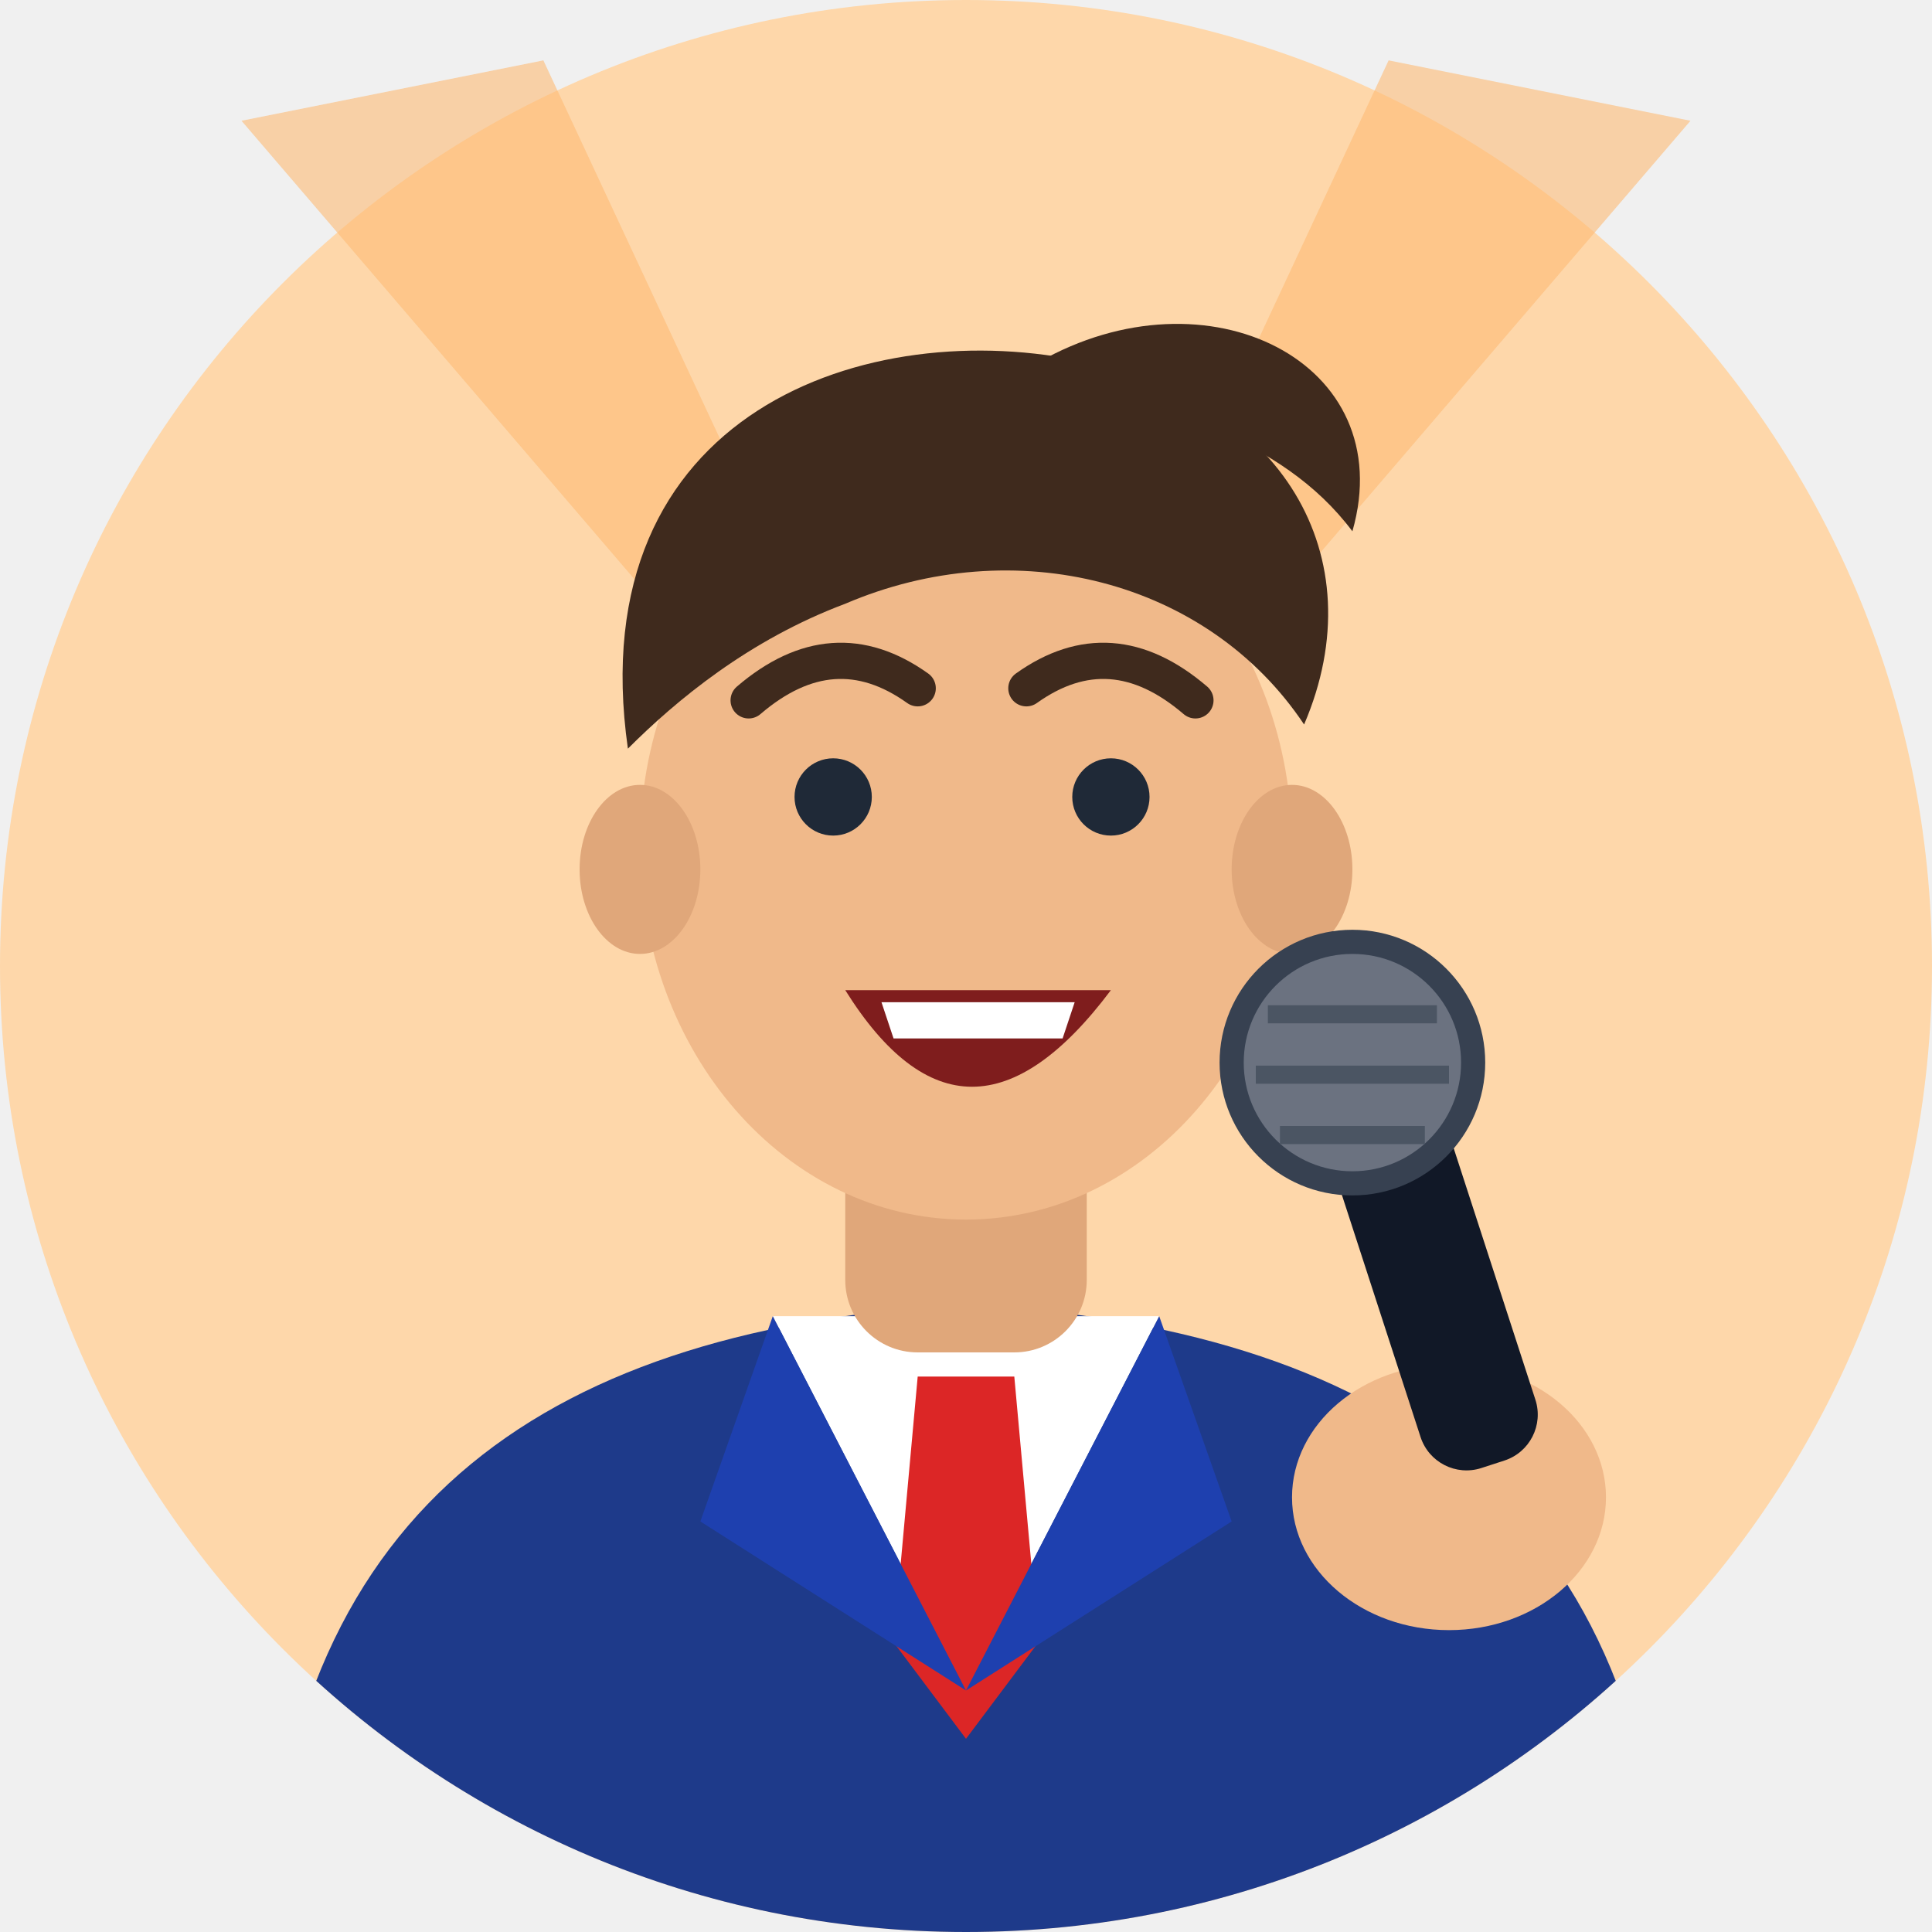
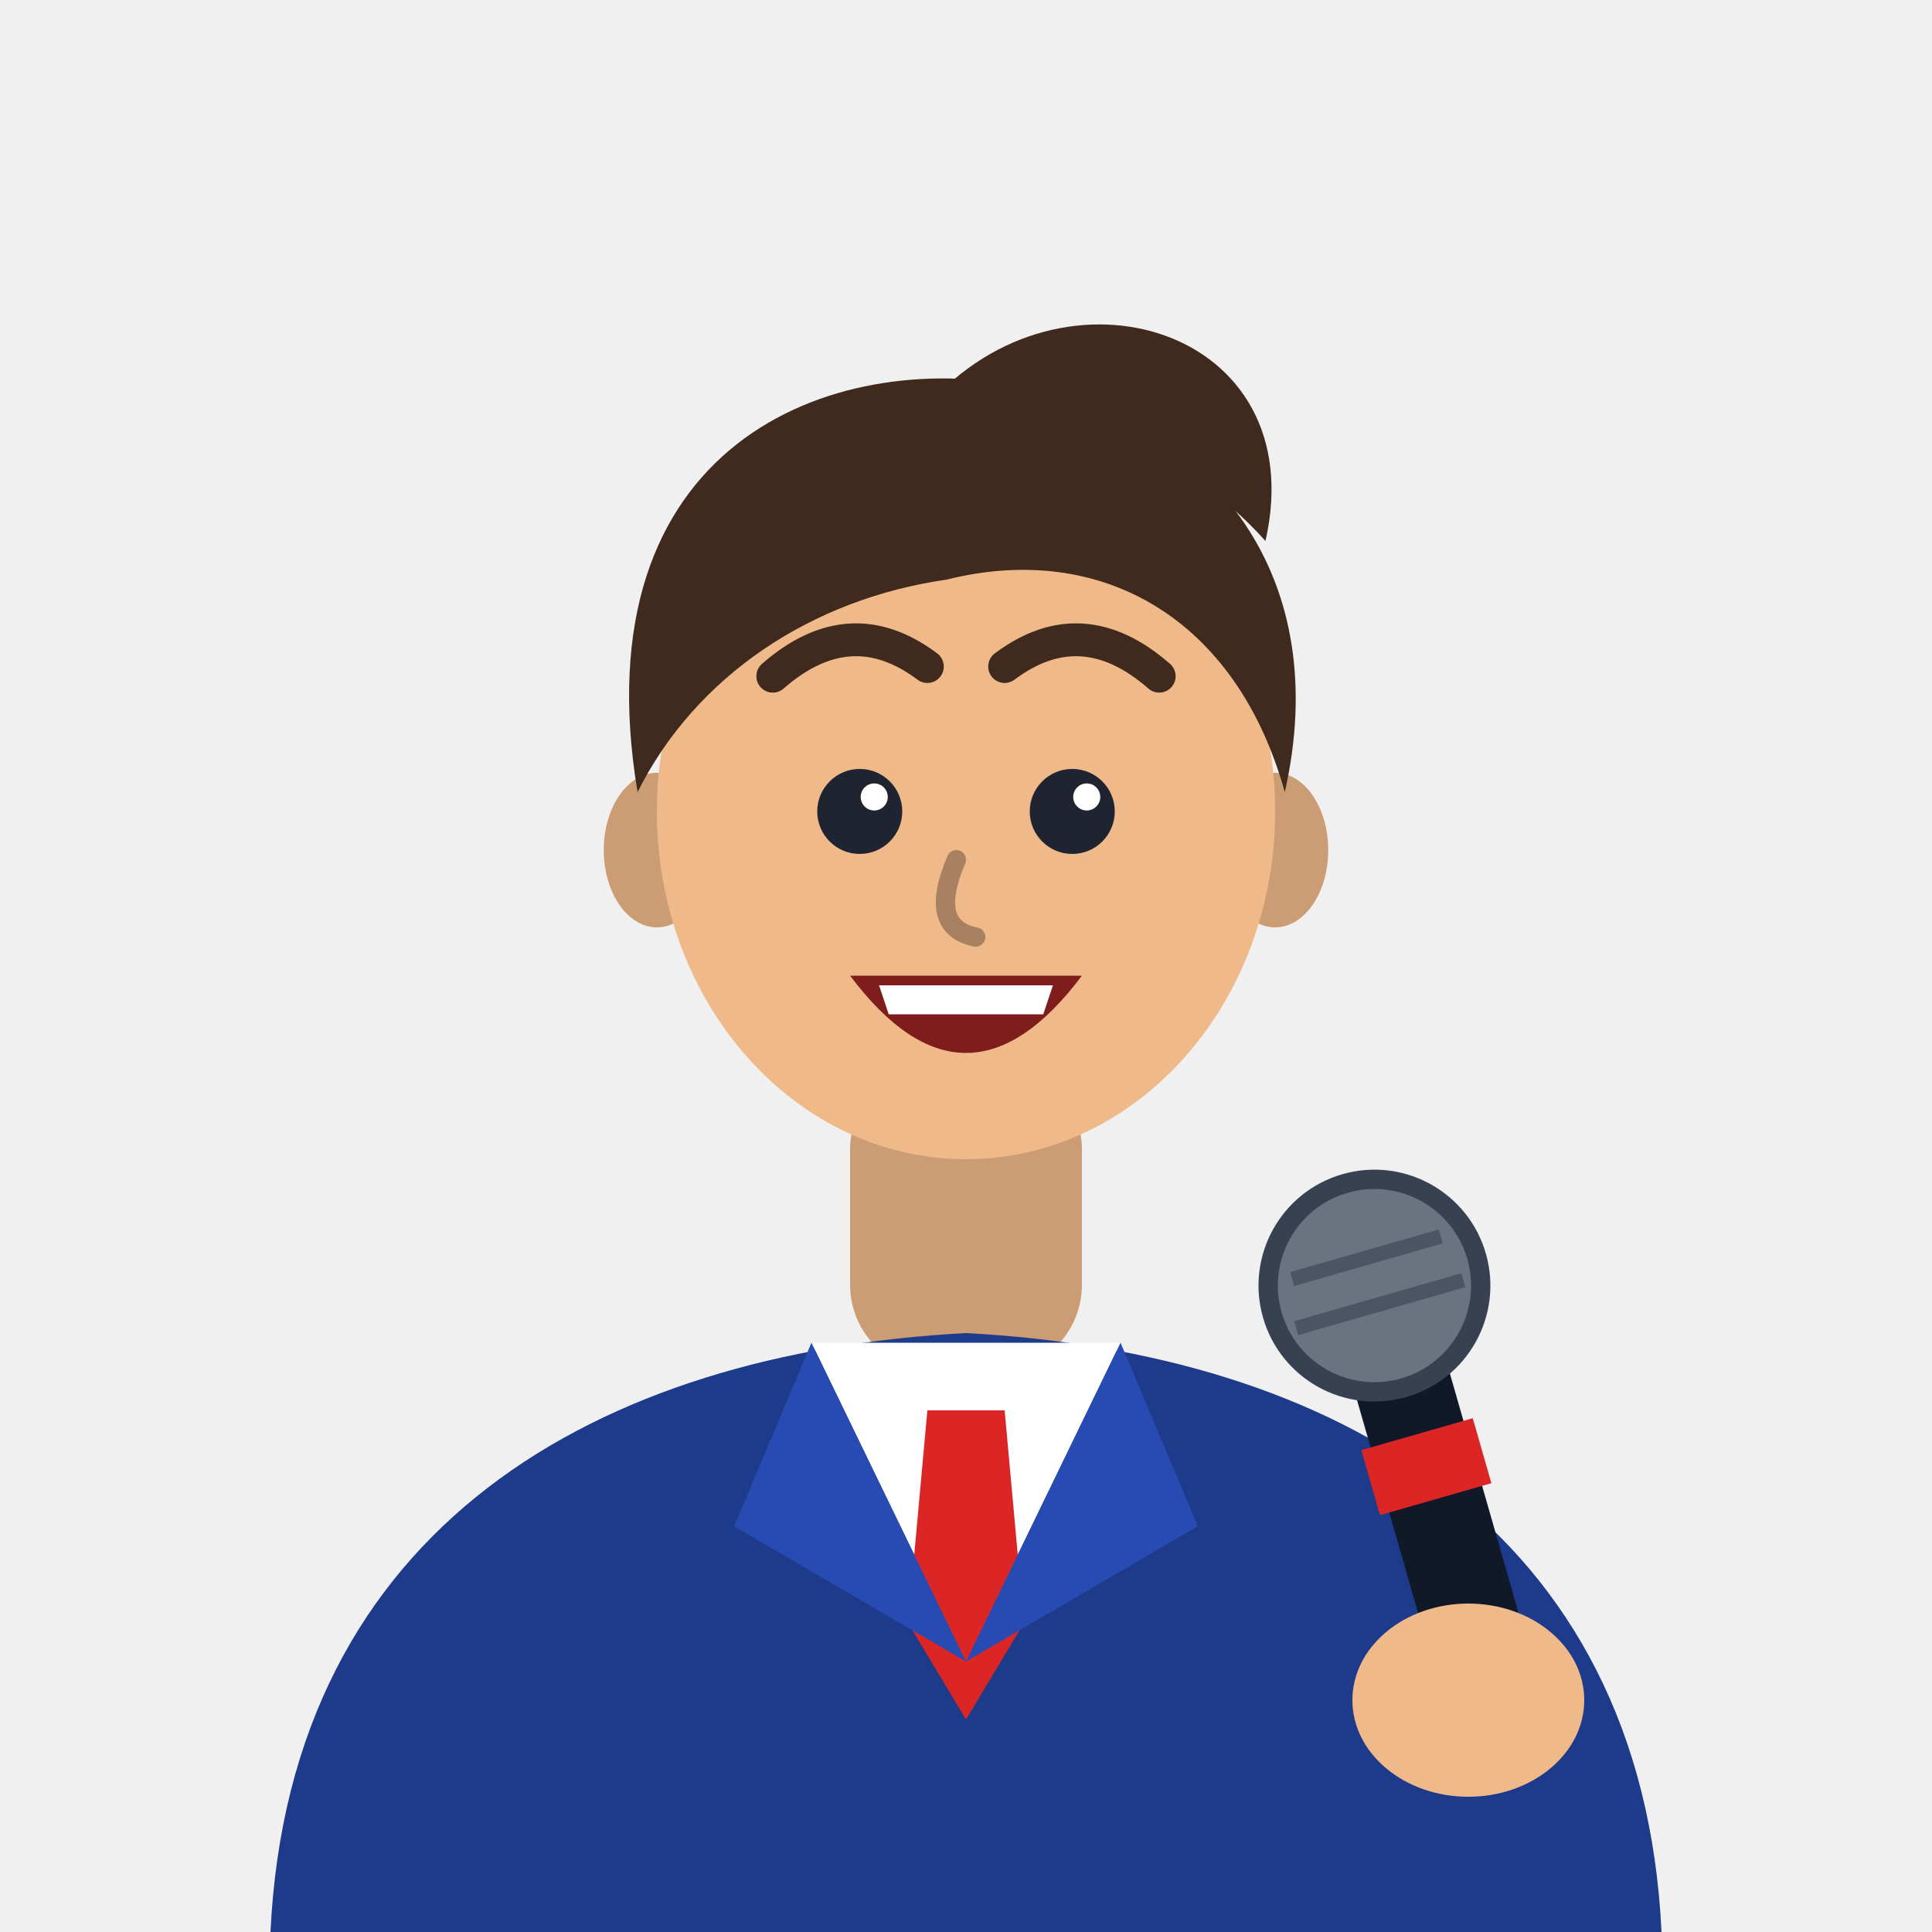
- <svg xmlns="http://www.w3.org/2000/svg" viewBox="0 0 160 160" role="img" aria-labelledby="t">
-   <circle cx="80" cy="80" r="80" fill="#fed7aa" />
-   <path d="M80 80 L20 10 L45 5 Z M80 80 L140 10 L115 5 Z" fill="#fdba74" opacity=".6" />
-   <clipPath id="c">
-     <circle cx="80" cy="80" r="80" />
-   </clipPath>
-   <g clip-path="url(#c)">
-     <path d="M22 160 C24 124 46 110 80 108 C114 110 136 124 138 160 Z" fill="#1e3a8a" />
-     <path d="M64 109 L80 140 L96 109 Z" fill="#fff" />
-     <path d="M76 114 L84 114 L86 136 L80 144 L74 136 Z" fill="#dc2626" />
-     <path d="M64 109 L80 140 L58 126 Z M96 109 L80 140 L102 126 Z" fill="#1e40af" />
-     <rect x="70" y="92" width="20" height="20" rx="6" fill="#e0a77a" />
-     <ellipse cx="80" cy="70" rx="27" ry="31" fill="#f0b98a" />
-     <ellipse cx="53" cy="72" rx="5" ry="7" fill="#e0a77a" />
-     <ellipse cx="107" cy="72" rx="5" ry="7" fill="#e0a77a" />
-     <path d="M52 62 C48 34 72 26 90 30 C106 33 114 46 108 60 C100 48 84 44 70 50 C62 53 56 58 52 62 Z" fill="#3f2a1d" />
-     <path d="M86 30 C100 22 116 30 112 44 C106 36 96 34 86 30 Z" fill="#3f2a1d" />
-     <path d="M62 58 Q69 52 76 57" stroke="#3f2a1d" stroke-width="3" fill="none" stroke-linecap="round" />
-     <path d="M85 57 Q92 52 99 58" stroke="#3f2a1d" stroke-width="3" fill="none" stroke-linecap="round" />
-     <circle cx="69" cy="66" r="3.2" fill="#1f2937" />
-     <circle cx="92" cy="66" r="3.2" fill="#1f2937" />
-     <path d="M70 82 Q80 98 92 82 Z" fill="#7f1d1d" />
-     <path d="M73 83 L89 83 L88 86 L74 86 Z" fill="#fff" />
-     <ellipse cx="120" cy="124" rx="13" ry="11" fill="#f0b98a" />
-     <rect x="114" y="92" width="10" height="30" rx="4" fill="#111827" transform="rotate(-18 119 107)" />
-     <circle cx="112" cy="88" r="10" fill="#6b7280" />
-     <circle cx="112" cy="88" r="10" fill="none" stroke="#374151" stroke-width="2" />
-     <path d="M105 84 h14 M104 89 h16 M106 94 h12" stroke="#4b5563" stroke-width="1.5" />
+ <svg xmlns="http://www.w3.org/2000/svg" viewBox="0 0 200 200" role="img" aria-label="The Pundit: a loud TV pundit with a microphone">
+   <style>.av-mouth-open{display:none}</style>
+   <g class="av-body">
+     <rect x="88" y="110" width="24" height="32" rx="9" fill="#cc9d75" />
+     <path d="M28 200 C30 158 62 140 100 138 C138 140 170 158 172 200 Z" fill="#1e3a8a" />
+     <path d="M84 139 L100 172 L116 139 Z" fill="#fff" />
+     <path d="M96 146 H104 L106 168 L100 178 L94 168 Z" fill="#dc2626" />
+     <path d="M84 139 L100 172 L76 158 Z M116 139 L100 172 L124 158 Z" fill="#274bb3" />
+   </g>
+   <g class="av-head">
+     <ellipse cx="68" cy="88" rx="5.5" ry="8" fill="#cc9d75" />
+     <ellipse cx="132" cy="88" rx="5.5" ry="8" fill="#cc9d75" />
+     <ellipse cx="100" cy="84" rx="32" ry="36" fill="#f0b98a" />
+     <path d="M99 89 Q96 96 101 97" stroke="#a88160" stroke-width="2" fill="none" stroke-linecap="round" />
+     <path d="M66 82 C60 46 86 36 106 40 C126 44 138 60 133 82 C128 64 114 56 98 60 C84 62 72 70 66 82 Z" fill="#3f2a1d" />
+     <path d="M96 42 C110 26 136 34 131 56 C122 46 110 42 96 42 Z" fill="#3f2a1d" />
+     <g class="av-eyes">
+       <circle cx="89" cy="84" r="4.4" fill="#1f2430" />
+       <circle cx="90.5" cy="82.5" r="1.4" fill="#fff" />
+       <circle cx="111" cy="84" r="4.4" fill="#1f2430" />
+       <circle cx="112.5" cy="82.5" r="1.4" fill="#fff" />
+     </g>
+     <path class="av-brows" d="M80 70 Q88 63 96 69 M104 69 Q112 63 120 70" stroke="#3f2a1d" stroke-width="3.4" fill="none" stroke-linecap="round" />
+     <g class="av-mouth-closed">
+       <path d="M88 101 Q100 117 112 101 Z" fill="#7f1d1d" />
+       <path d="M91 102 H109 L108 105 H92 Z" fill="#fff" />
+     </g>
+     <g class="av-mouth-open">
+       <ellipse cx="100" cy="106" rx="8" ry="7.5" fill="#6b1d1d" />
+       <ellipse cx="100" cy="110" rx="5" ry="3" fill="#f87171" />
+       <path d="M93 101.5 H107" stroke="#fff" stroke-width="2.4" stroke-linecap="round" />
+     </g>
+   </g>
+   <g class="av-prop">
+     <g transform="rotate(-16 150 160)">
+       <rect x="145" y="136" width="10" height="36" rx="4" fill="#111827" />
+       <circle cx="150" cy="132" r="11" fill="#6b7280" stroke="#374151" stroke-width="2" />
+       <path d="M142 129 h16 M141 134 h18" stroke="#4b5563" stroke-width="1.5" />
+       <rect x="144" y="148" width="12" height="7" fill="#dc2626" />
+     </g>
+     <ellipse cx="152" cy="176" rx="12" ry="10" fill="#f0b98a" />
  </g>
</svg>
